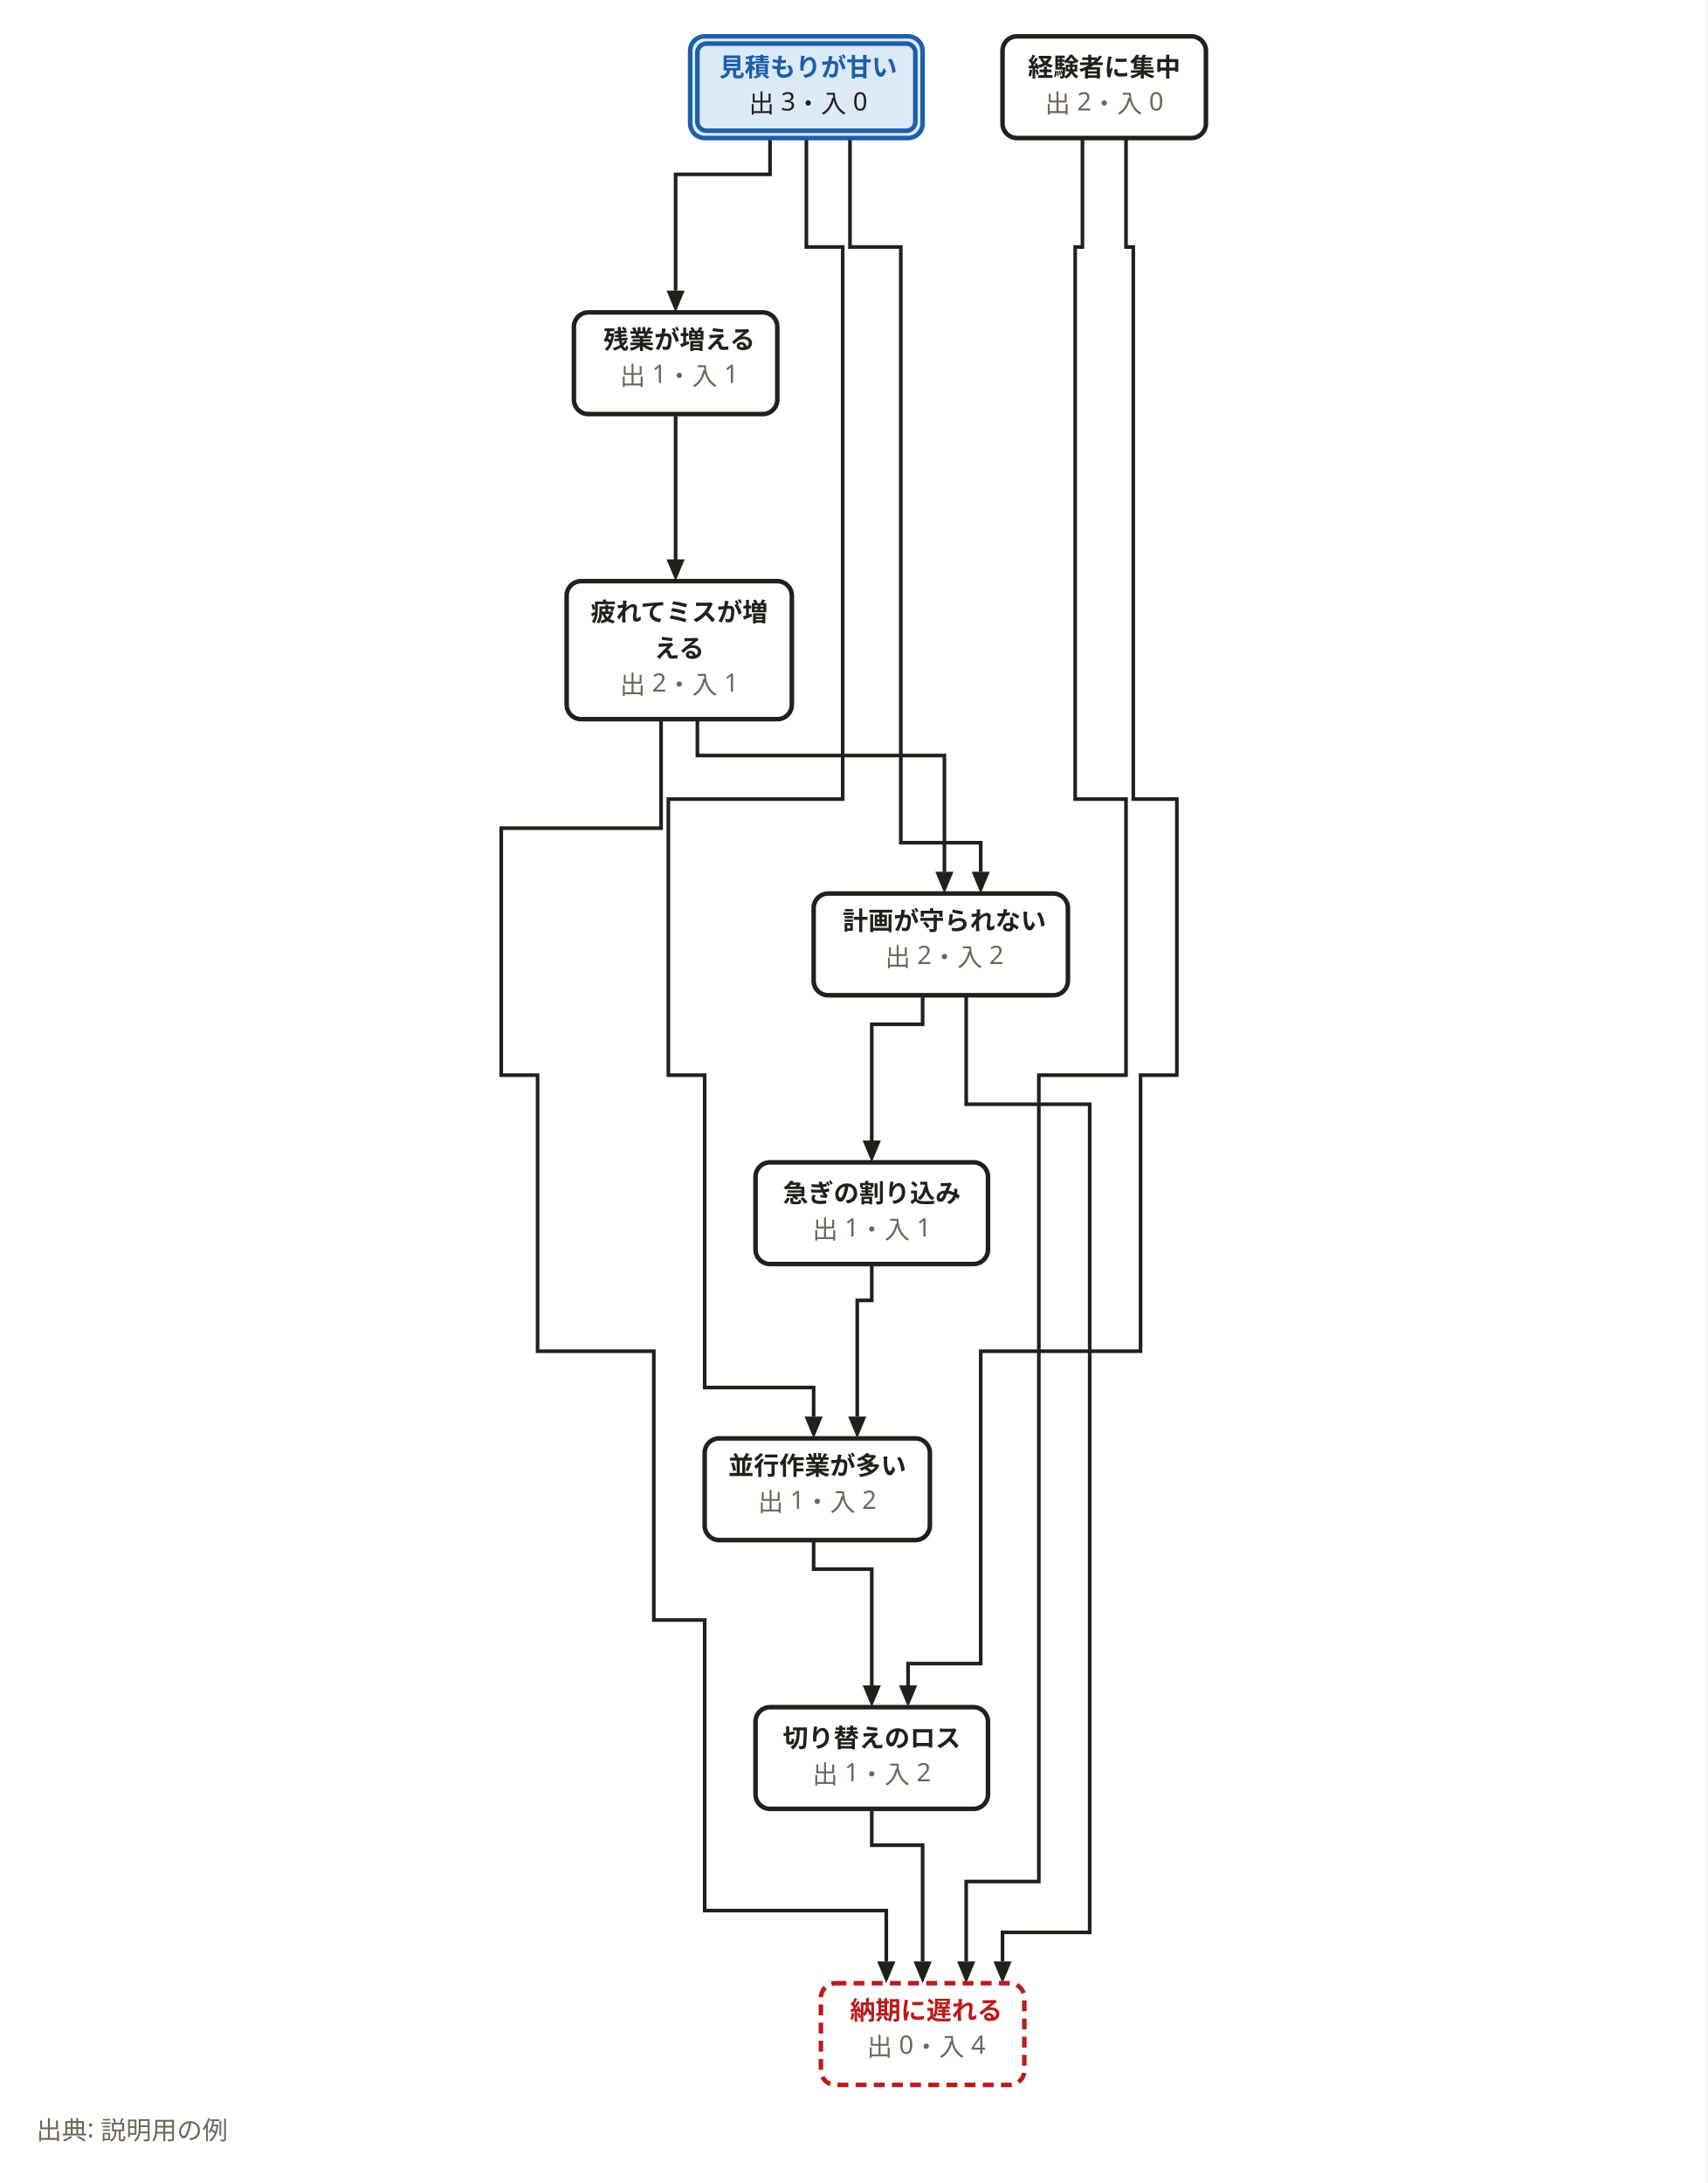
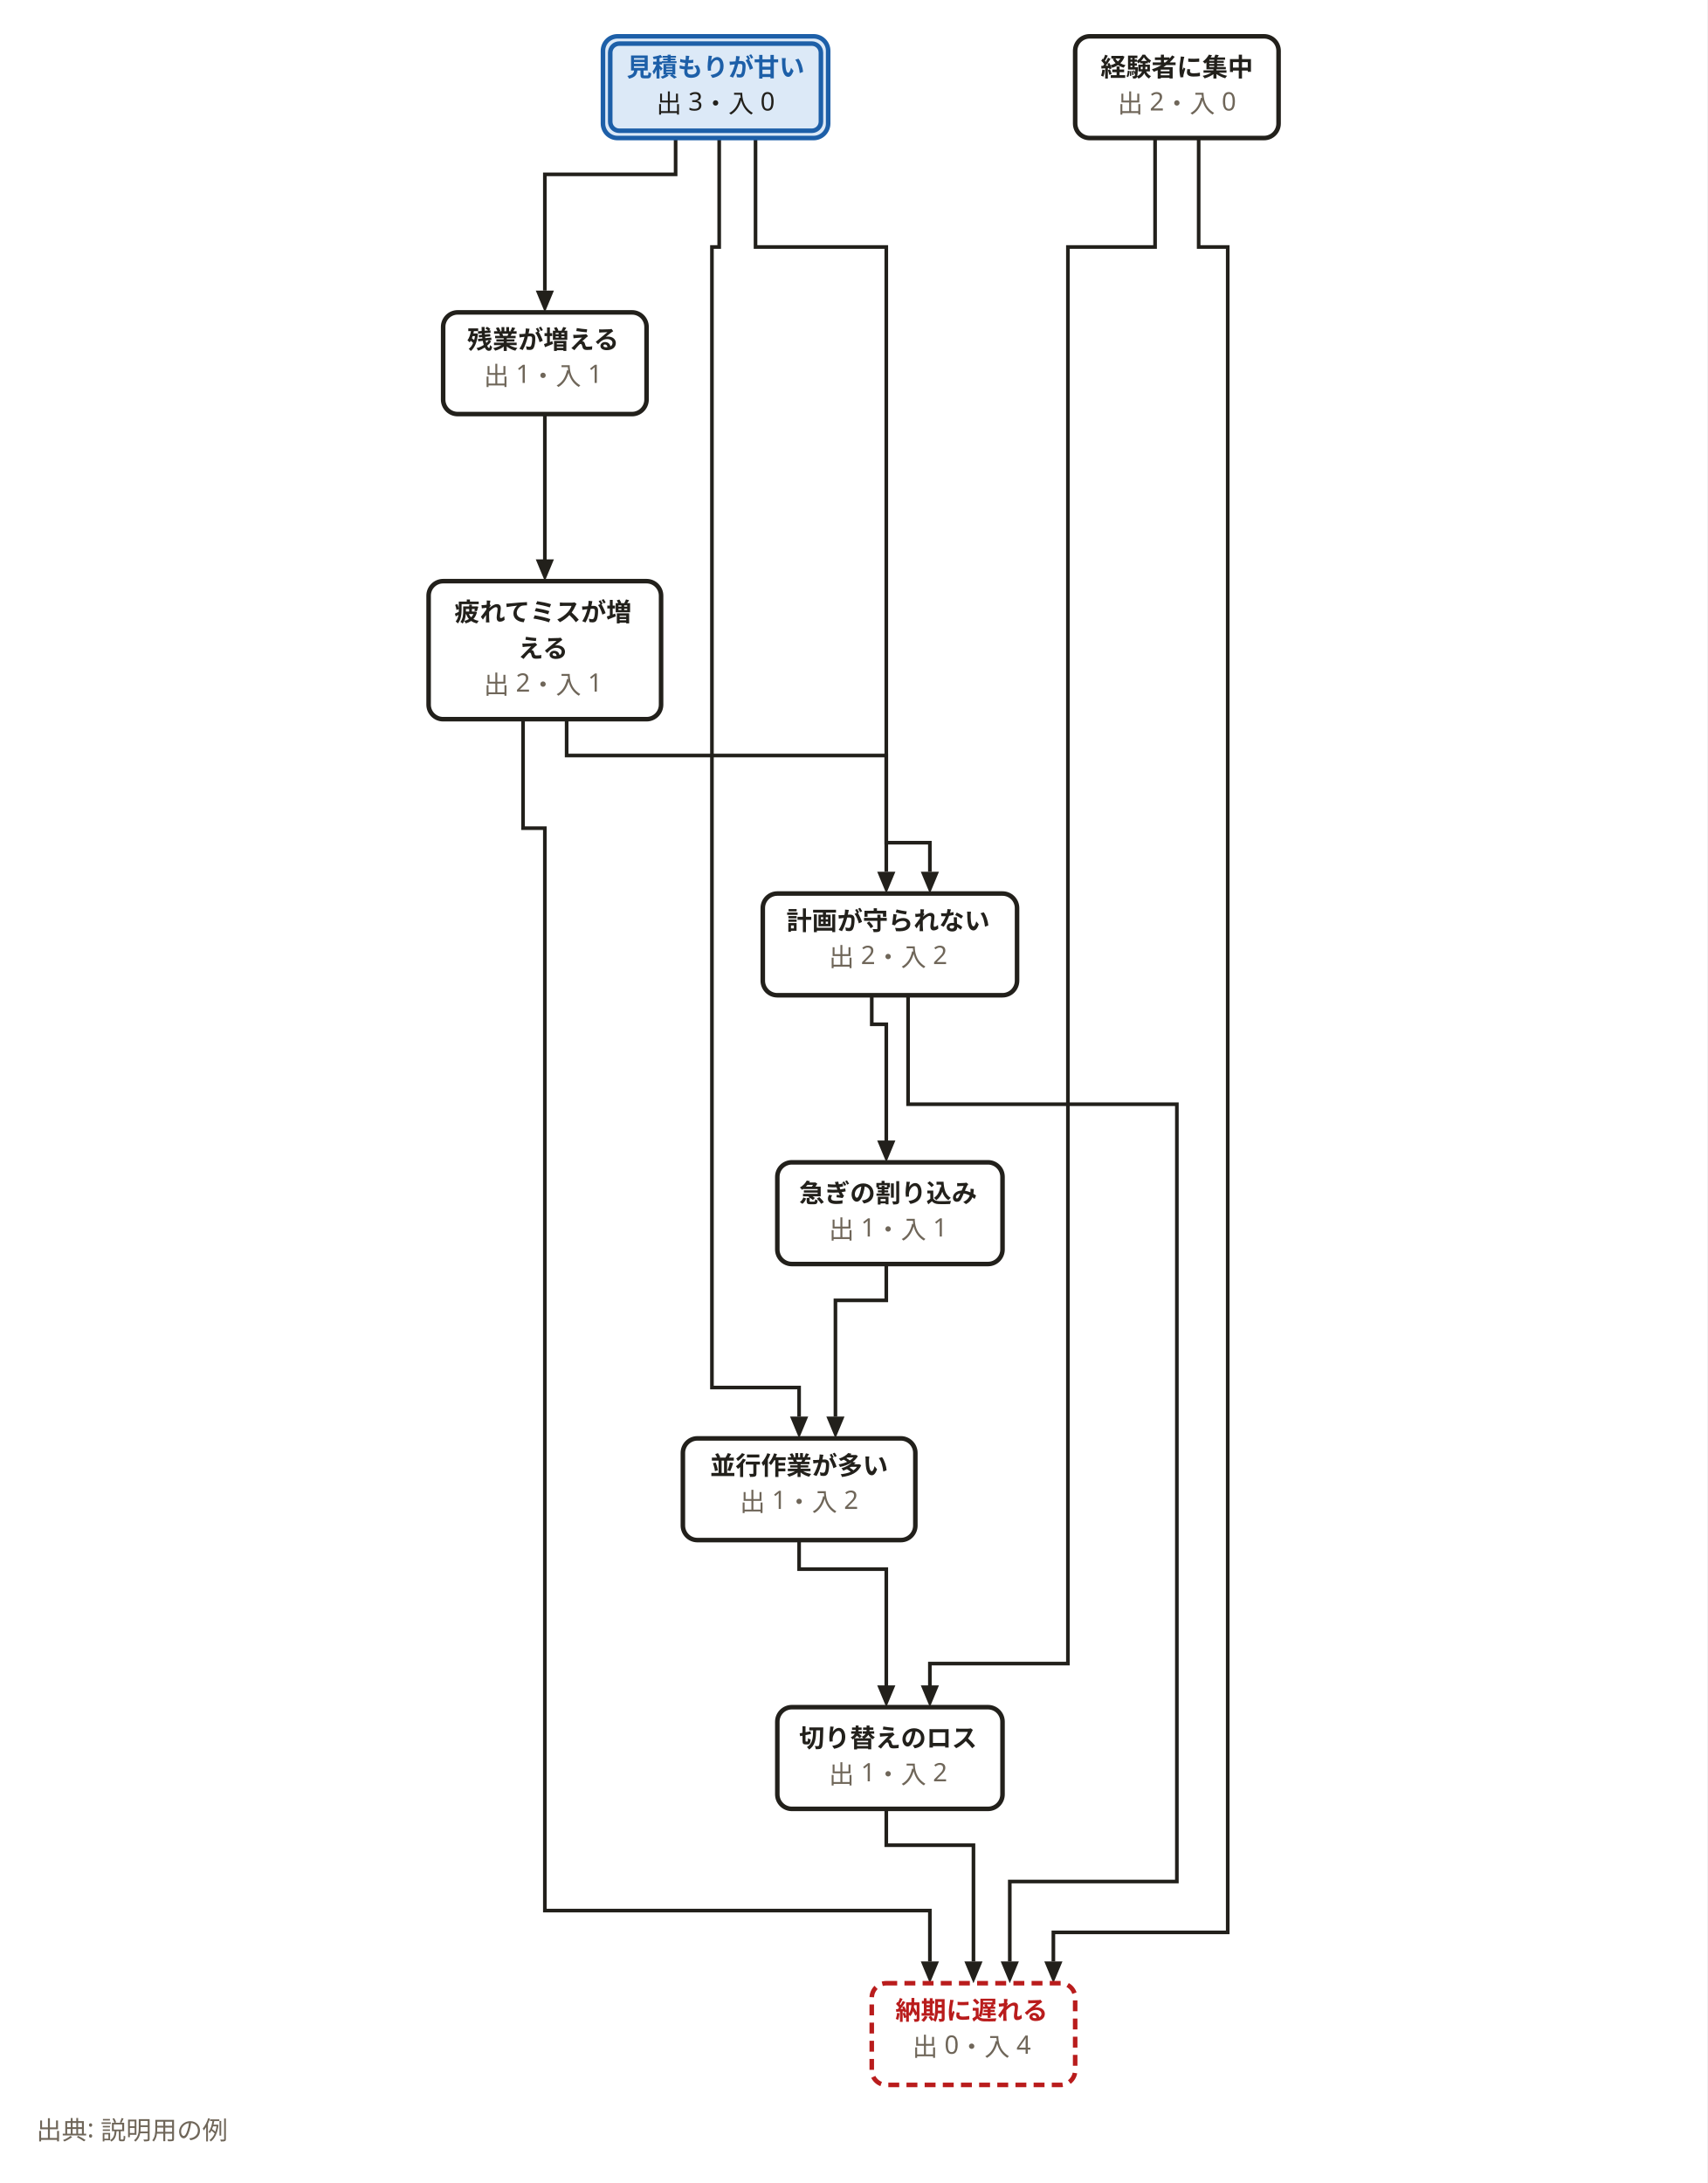
<svg xmlns="http://www.w3.org/2000/svg" width="940" height="1202" viewBox="0 0 940 1202" role="img" aria-labelledby="svg-title">
  <style>
    text { font-family: 'Hiragino Sans','Hiragino Kaku Gothic ProN','Yu Gothic','YuGothic',Meiryo,'Noto Sans JP',sans-serif; }
    .emoji { font-family: 'Noto Color Emoji','Segoe UI Emoji',sans-serif; }
  </style>
  <rect x="0" y="0" width="940" height="1202" fill="#ffffff" />
-   <path d="M480,696 L480,716 L472,716 L472,780" fill="none" stroke="#22201b" stroke-width="2" />
-   <path d="M472,792 L467,780 L477,780 z" fill="#22201b" />
-   <path d="M448,848 L448,864 L480,864 L480,932" fill="none" stroke="#22201b" stroke-width="2" />
-   <path d="M480,940 L475,928 L485,928 z" fill="#22201b" />
-   <path d="M480,996 L480,1016 L508,1016 L508,1080" fill="none" stroke="#22201b" stroke-width="2" />
-   <path d="M508,1092 L503,1080 L513,1080 z" fill="#22201b" />
-   <path d="M468,76 L468,136 L496,136 L496,464 L540,464 L540,480" fill="none" stroke="#22201b" stroke-width="2" />
-   <path d="M540,492 L535,480 L545,480 z" fill="#22201b" />
-   <path d="M508,548 L508,564 L480,564 L480,632" fill="none" stroke="#22201b" stroke-width="2" />
-   <path d="M480,640 L475,628 L485,628 z" fill="#22201b" />
-   <path d="M424,76 L424,96 L372,96 L372,160" fill="none" stroke="#22201b" stroke-width="2" />
-   <path d="M372,172 L367,160 L377,160 z" fill="#22201b" />
-   <path d="M444,76 L444,136 L464,136 L464,440 L368,440 L368,592 L388,592 L388,764 L448,764 L448,780" fill="none" stroke="#22201b" stroke-width="2" />
-   <path d="M448,792 L443,780 L453,780 z" fill="#22201b" />
-   <path d="M596,76 L596,136 L592,136 L592,440 L620,440 L620,592 L572,592 L572,744 L540,744 L540,916 L500,916 L500,932" fill="none" stroke="#22201b" stroke-width="2" />
-   <path d="M500,940 L495,928 L505,928 z" fill="#22201b" />
-   <path d="M620,76 L620,136 L624,136 L624,440 L648,440 L648,592 L628,592 L628,744 L600,744 L600,892 L600,892 L600,1064 L552,1064 L552,1080" fill="none" stroke="#22201b" stroke-width="2" />
-   <path d="M552,1092 L547,1080 L557,1080 z" fill="#22201b" />
-   <path d="M372,228 L372,312" fill="none" stroke="#22201b" stroke-width="2" />
-   <path d="M372,320 L367,308 L377,308 z" fill="#22201b" />
-   <path d="M364,396 L364,456 L276,456 L276,592 L296,592 L296,744 L360,744 L360,892 L388,892 L388,1052 L488,1052 L488,1080" fill="none" stroke="#22201b" stroke-width="2" />
-   <path d="M488,1092 L483,1080 L493,1080 z" fill="#22201b" />
-   <path d="M384,396 L384,416 L520,416 L520,480" fill="none" stroke="#22201b" stroke-width="2" />
-   <path d="M520,492 L515,480 L525,480 z" fill="#22201b" />
-   <path d="M532,548 L532,608 L600,608 L600,744 L572,744 L572,892 L572,892 L572,1036 L532,1036 L532,1080" fill="none" stroke="#22201b" stroke-width="2" />
-   <path d="M532,1092 L527,1080 L537,1080 z" fill="#22201b" />
-   <rect x="452" y="1092" width="112" height="56" rx="8" fill="#ffffff" stroke="#b91c1c" stroke-width="2.5" stroke-dasharray="6,4" />
-   <rect x="416" y="640" width="128" height="56" rx="8" fill="#ffffff" stroke="#22201b" stroke-width="2.5" />
-   <rect x="388" y="792" width="124" height="56" rx="8" fill="#ffffff" stroke="#22201b" stroke-width="2.5" />
-   <rect x="416" y="940" width="128" height="56" rx="8" fill="#ffffff" stroke="#22201b" stroke-width="2.5" />
-   <rect x="448" y="492" width="140" height="56" rx="8" fill="#ffffff" stroke="#22201b" stroke-width="2.5" />
-   <rect x="380" y="20" width="128" height="56" rx="8" fill="#dce9f7" stroke="#1d5fa8" stroke-width="2.5" />
-   <rect x="384" y="24" width="120" height="48" rx="5" fill="#dce9f7" stroke="#1d5fa8" stroke-width="2.5" />
-   <rect x="552" y="20" width="112" height="56" rx="8" fill="#ffffff" stroke="#22201b" stroke-width="2.5" />
-   <rect x="316" y="172" width="112" height="56" rx="8" fill="#ffffff" stroke="#22201b" stroke-width="2.5" />
-   <rect x="312" y="320" width="124" height="76" rx="8" fill="#ffffff" stroke="#22201b" stroke-width="2.5" />
-   <text x="510" y="1112" text-anchor="middle" font-size="14" font-weight="700" fill="#b91c1c">納期に遅れる</text>
-   <text x="510" y="1132" text-anchor="middle" font-size="14" fill="#6f6659">出 0・入 4</text>
-   <text x="480" y="662" text-anchor="middle" font-size="14" font-weight="700" fill="#22201b">急ぎの割り込み</text>
-   <text x="480" y="682" text-anchor="middle" font-size="14" fill="#6f6659">出 1・入 1</text>
-   <text x="450" y="812" text-anchor="middle" font-size="14" font-weight="700" fill="#22201b">並行作業が多い</text>
-   <text x="450" y="832" text-anchor="middle" font-size="14" fill="#6f6659">出 1・入 2</text>
-   <text x="480" y="962" text-anchor="middle" font-size="14" font-weight="700" fill="#22201b">切り替えのロス</text>
-   <text x="480" y="982" text-anchor="middle" font-size="14" fill="#6f6659">出 1・入 2</text>
-   <text x="520" y="512" text-anchor="middle" font-size="14" font-weight="700" fill="#22201b">計画が守られない</text>
-   <text x="520" y="532" text-anchor="middle" font-size="14" fill="#6f6659">出 2・入 2</text>
-   <text x="445" y="42" text-anchor="middle" font-size="14" font-weight="700" fill="#1d5fa8">見積もりが甘い</text>
-   <text x="445" y="62" text-anchor="middle" font-size="14" fill="#22201b">出 3・入 0</text>
-   <text x="608" y="42" text-anchor="middle" font-size="14" font-weight="700" fill="#22201b">経験者に集中</text>
-   <text x="608" y="62" text-anchor="middle" font-size="14" fill="#6f6659">出 2・入 0</text>
-   <text x="374" y="192" text-anchor="middle" font-size="14" font-weight="700" fill="#22201b">残業が増える</text>
-   <text x="374" y="212" text-anchor="middle" font-size="14" fill="#6f6659">出 1・入 1</text>
-   <text x="374" y="342" text-anchor="middle" font-size="14" font-weight="700" fill="#22201b">疲れてミスが増</text>
-   <text x="374" y="362" text-anchor="middle" font-size="14" font-weight="700" fill="#22201b">える</text>
-   <text x="374" y="382" text-anchor="middle" font-size="14" fill="#6f6659">出 2・入 1</text>
+   <path d="M488,696 L488,716 L460,716 L460,780" fill="none" stroke="#22201b" stroke-width="2" />
+   <path d="M460,792 L455,780 L465,780 z" fill="#22201b" />
+   <path d="M440,848 L440,864 L488,864 L488,932" fill="none" stroke="#22201b" stroke-width="2" />
+   <path d="M488,940 L483,928 L493,928 z" fill="#22201b" />
+   <path d="M488,996 L488,1016 L536,1016 L536,1080" fill="none" stroke="#22201b" stroke-width="2" />
+   <path d="M536,1092 L531,1080 L541,1080 z" fill="#22201b" />
+   <path d="M416,76 L416,136 L488,136 L488,464 L512,464 L512,480" fill="none" stroke="#22201b" stroke-width="2" />
+   <path d="M512,492 L507,480 L517,480 z" fill="#22201b" />
+   <path d="M480,548 L480,564 L488,564 L488,632" fill="none" stroke="#22201b" stroke-width="2" />
+   <path d="M488,640 L483,628 L493,628 z" fill="#22201b" />
+   <path d="M372,76 L372,96 L300,96 L300,160" fill="none" stroke="#22201b" stroke-width="2" />
+   <path d="M300,172 L295,160 L305,160 z" fill="#22201b" />
+   <path d="M396,76 L396,136 L392,136 L392,764 L440,764 L440,780" fill="none" stroke="#22201b" stroke-width="2" />
+   <path d="M440,792 L435,780 L445,780 z" fill="#22201b" />
+   <path d="M636,76 L636,136 L588,136 L588,916 L512,916 L512,932" fill="none" stroke="#22201b" stroke-width="2" />
+   <path d="M512,940 L507,928 L517,928 z" fill="#22201b" />
+   <path d="M660,76 L660,136 L676,136 L676,1064 L580,1064 L580,1080" fill="none" stroke="#22201b" stroke-width="2" />
+   <path d="M580,1092 L575,1080 L585,1080 z" fill="#22201b" />
+   <path d="M300,228 L300,312" fill="none" stroke="#22201b" stroke-width="2" />
+   <path d="M300,320 L295,308 L305,308 z" fill="#22201b" />
+   <path d="M288,396 L288,456 L300,456 L300,1052 L512,1052 L512,1080" fill="none" stroke="#22201b" stroke-width="2" />
+   <path d="M512,1092 L507,1080 L517,1080 z" fill="#22201b" />
+   <path d="M312,396 L312,416 L488,416 L488,480" fill="none" stroke="#22201b" stroke-width="2" />
+   <path d="M488,492 L483,480 L493,480 z" fill="#22201b" />
+   <path d="M500,548 L500,608 L648,608 L648,1036 L556,1036 L556,1080" fill="none" stroke="#22201b" stroke-width="2" />
+   <path d="M556,1092 L551,1080 L561,1080 z" fill="#22201b" />
+   <rect x="480" y="1092" width="112" height="56" rx="8" fill="#ffffff" stroke="#b91c1c" stroke-width="2.5" stroke-dasharray="6,4" />
+   <rect x="428" y="640" width="124" height="56" rx="8" fill="#ffffff" stroke="#22201b" stroke-width="2.5" />
+   <rect x="376" y="792" width="128" height="56" rx="8" fill="#ffffff" stroke="#22201b" stroke-width="2.5" />
+   <rect x="428" y="940" width="124" height="56" rx="8" fill="#ffffff" stroke="#22201b" stroke-width="2.5" />
+   <rect x="420" y="492" width="140" height="56" rx="8" fill="#ffffff" stroke="#22201b" stroke-width="2.5" />
+   <rect x="332" y="20" width="124" height="56" rx="8" fill="#dce9f7" stroke="#1d5fa8" stroke-width="2.5" />
+   <rect x="336" y="24" width="116" height="48" rx="5" fill="#dce9f7" stroke="#1d5fa8" stroke-width="2.5" />
+   <rect x="592" y="20" width="112" height="56" rx="8" fill="#ffffff" stroke="#22201b" stroke-width="2.5" />
+   <rect x="244" y="172" width="112" height="56" rx="8" fill="#ffffff" stroke="#22201b" stroke-width="2.5" />
+   <rect x="236" y="320" width="128" height="76" rx="8" fill="#ffffff" stroke="#22201b" stroke-width="2.5" />
+   <text x="535" y="1112" text-anchor="middle" font-size="14" font-weight="700" fill="#b91c1c">納期に遅れる</text>
+   <text x="535" y="1132" text-anchor="middle" font-size="14" fill="#6f6659">出 0・入 4</text>
+   <text x="489" y="662" text-anchor="middle" font-size="14" font-weight="700" fill="#22201b">急ぎの割り込み</text>
+   <text x="489" y="682" text-anchor="middle" font-size="14" fill="#6f6659">出 1・入 1</text>
+   <text x="440" y="812" text-anchor="middle" font-size="14" font-weight="700" fill="#22201b">並行作業が多い</text>
+   <text x="440" y="832" text-anchor="middle" font-size="14" fill="#6f6659">出 1・入 2</text>
+   <text x="489" y="962" text-anchor="middle" font-size="14" font-weight="700" fill="#22201b">切り替えのロス</text>
+   <text x="489" y="982" text-anchor="middle" font-size="14" fill="#6f6659">出 1・入 2</text>
+   <text x="489" y="512" text-anchor="middle" font-size="14" font-weight="700" fill="#22201b">計画が守られない</text>
+   <text x="489" y="532" text-anchor="middle" font-size="14" fill="#6f6659">出 2・入 2</text>
+   <text x="394" y="42" text-anchor="middle" font-size="14" font-weight="700" fill="#1d5fa8">見積もりが甘い</text>
+   <text x="394" y="62" text-anchor="middle" font-size="14" fill="#22201b">出 3・入 0</text>
+   <text x="648" y="42" text-anchor="middle" font-size="14" font-weight="700" fill="#22201b">経験者に集中</text>
+   <text x="648" y="62" text-anchor="middle" font-size="14" fill="#6f6659">出 2・入 0</text>
+   <text x="299" y="192" text-anchor="middle" font-size="14" font-weight="700" fill="#22201b">残業が増える</text>
+   <text x="299" y="212" text-anchor="middle" font-size="14" fill="#6f6659">出 1・入 1</text>
+   <text x="299" y="342" text-anchor="middle" font-size="14" font-weight="700" fill="#22201b">疲れてミスが増</text>
+   <text x="299" y="362" text-anchor="middle" font-size="14" font-weight="700" fill="#22201b">える</text>
+   <text x="299" y="382" text-anchor="middle" font-size="14" fill="#6f6659">出 2・入 1</text>
  <text x="20" y="1178" font-size="14" font-weight="400" fill="#6f6659">出典: 説明用の例</text>
</svg>
